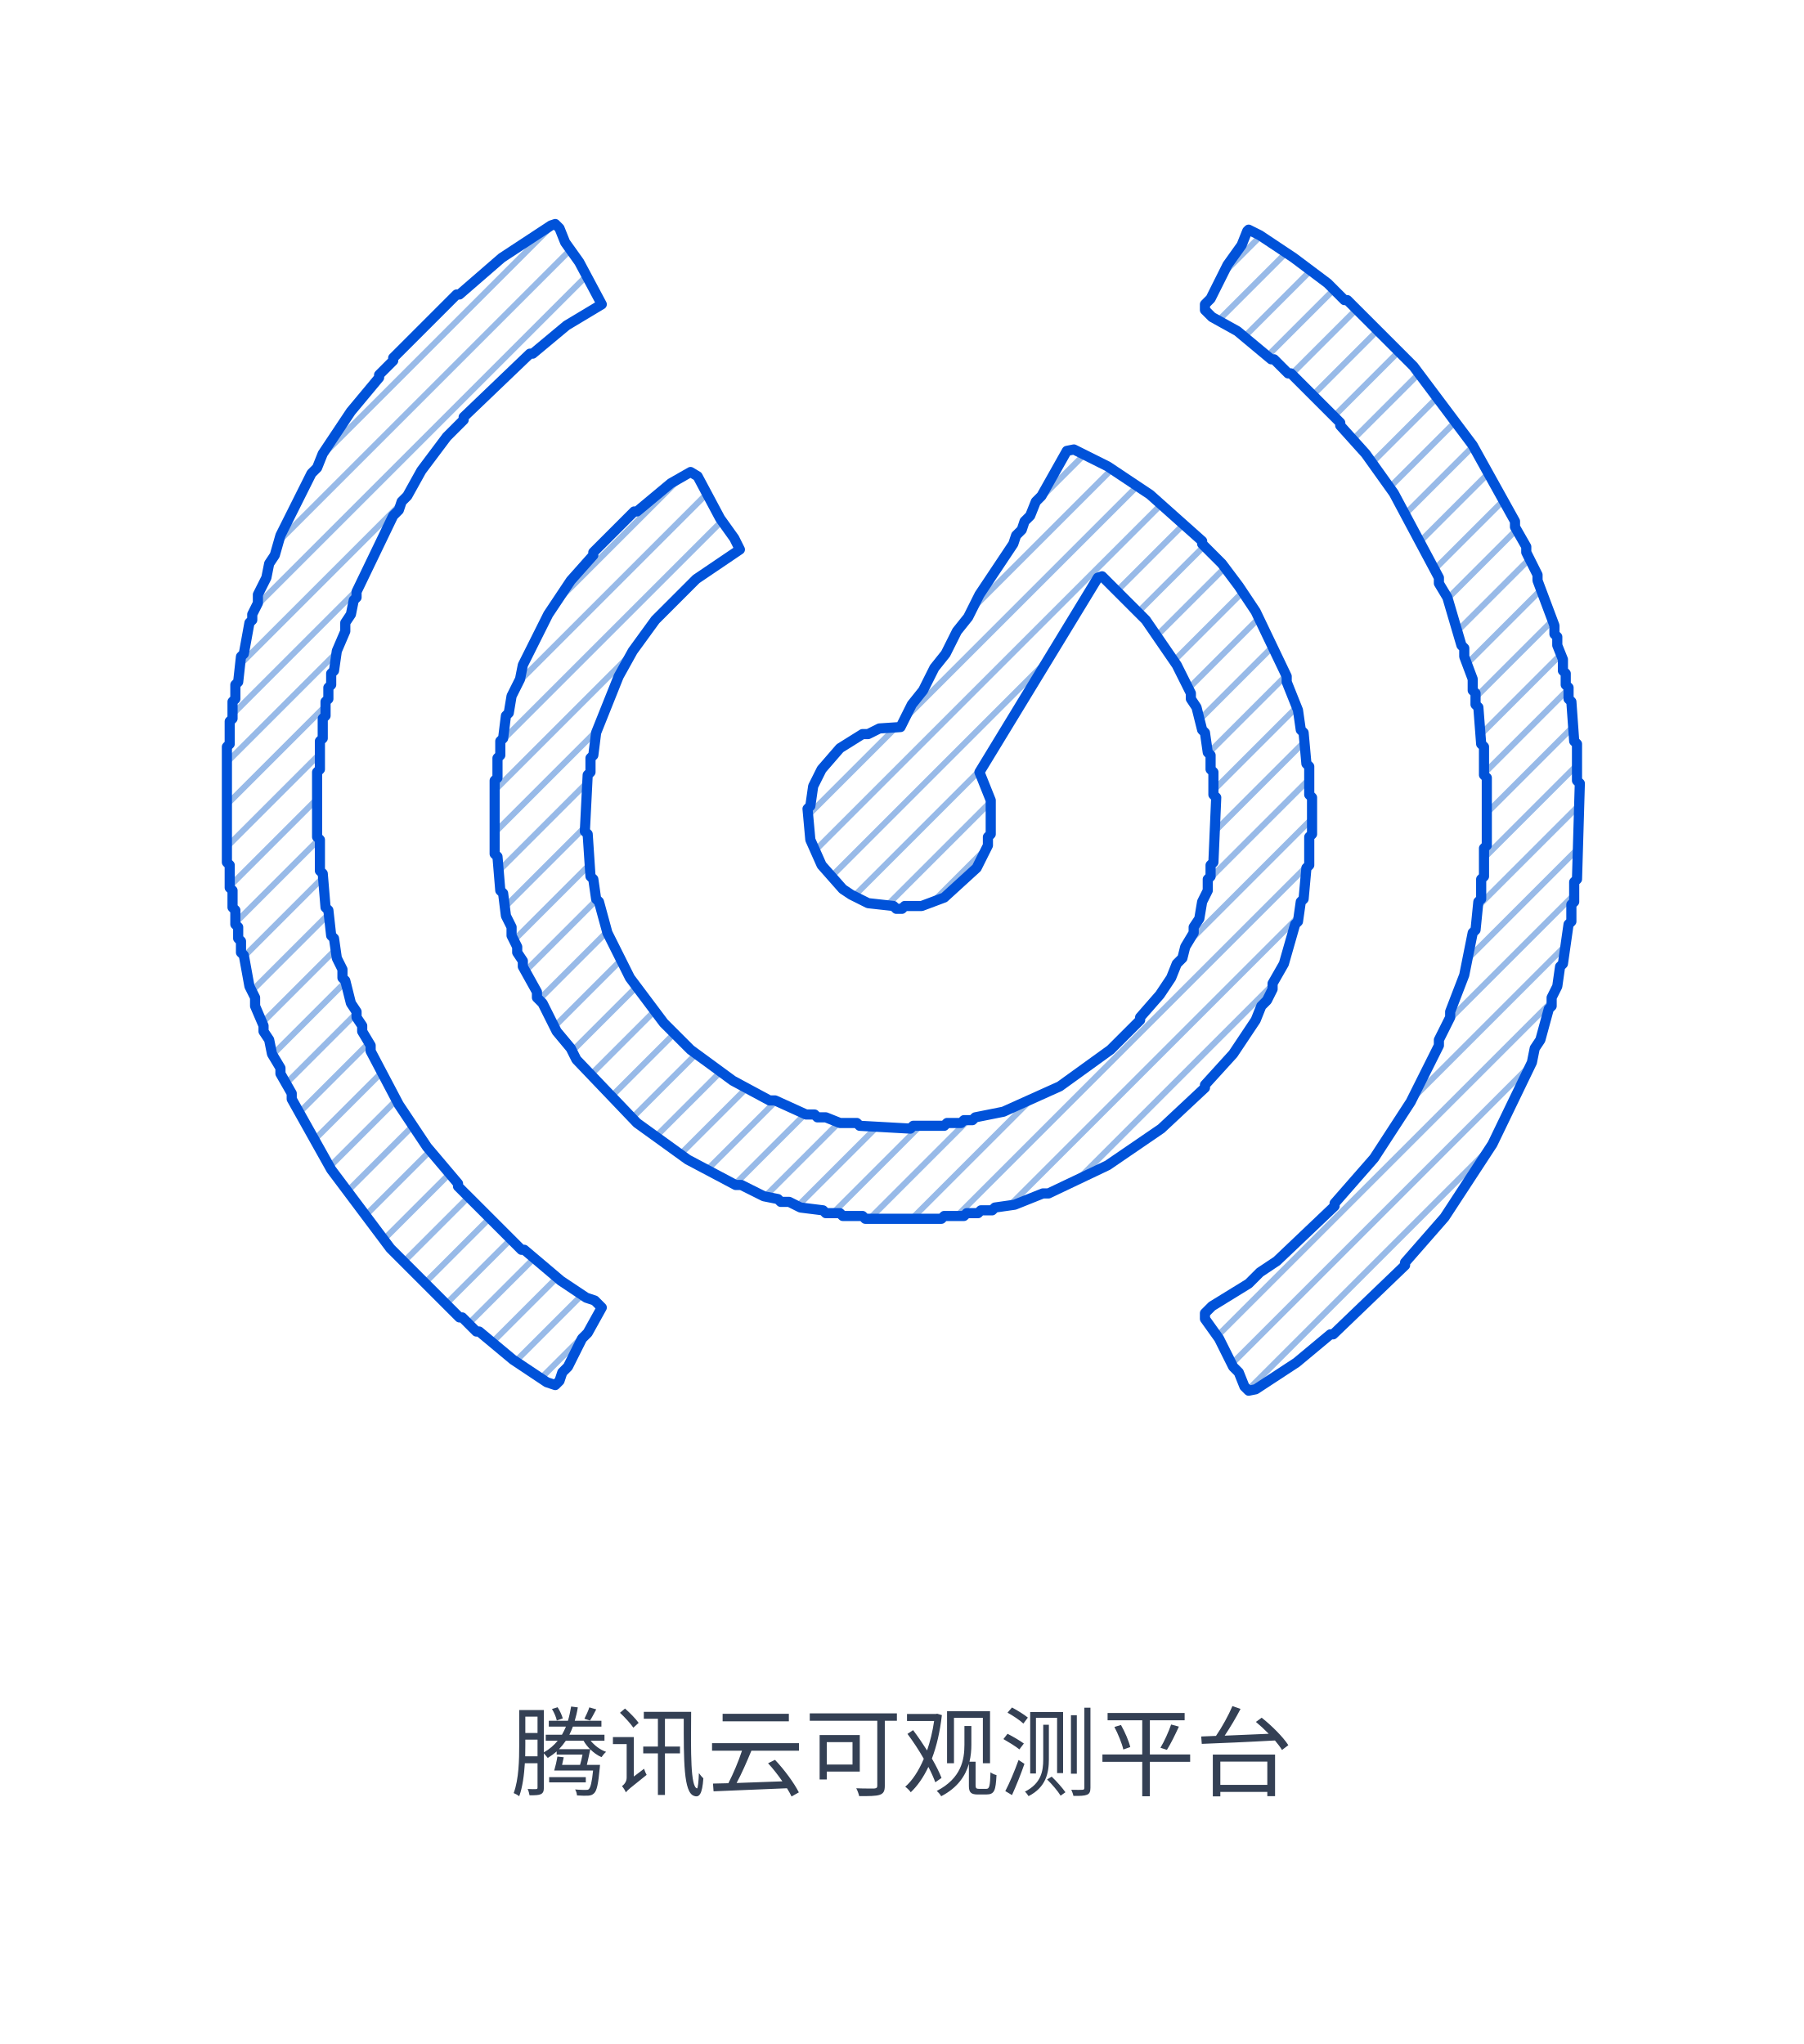
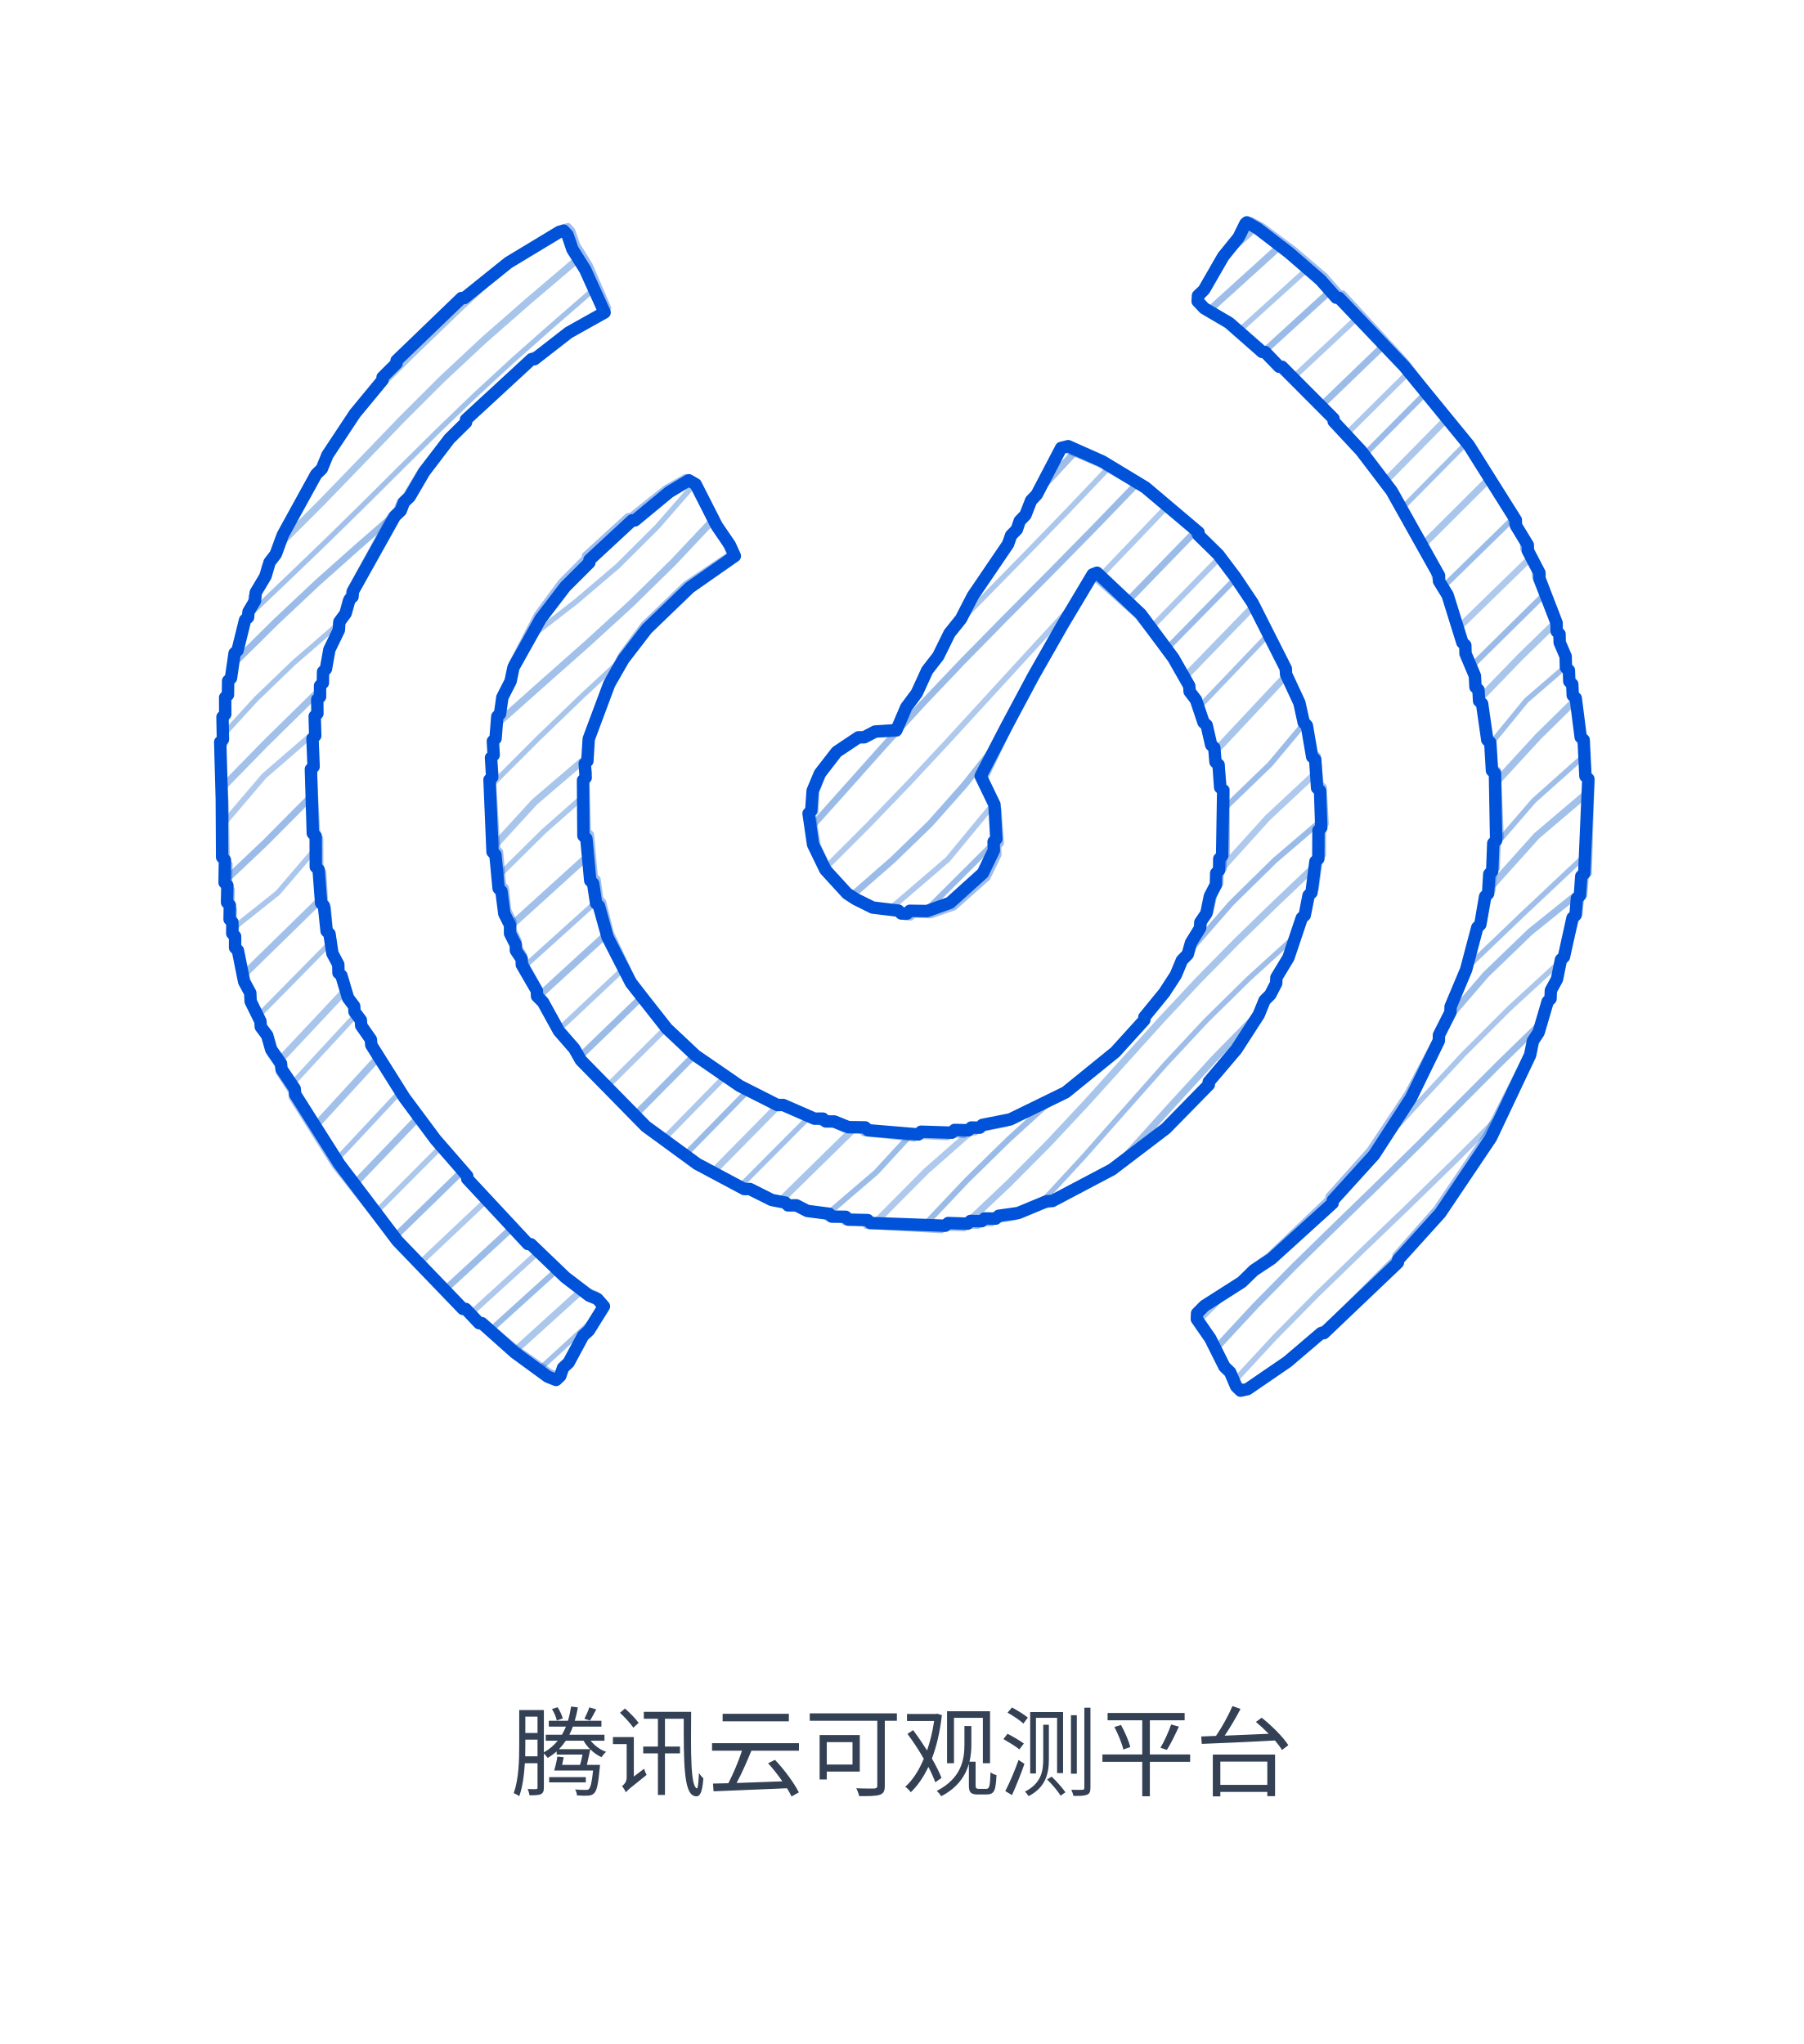
<svg xmlns="http://www.w3.org/2000/svg" width="240" height="272" viewBox="0 0 240 272">
  <g transform="translate(24 12)" fill="none" stroke-linecap="round" stroke-linejoin="round">
-     <polyline points="19.125,48.375 49.500,18.000" stroke="#6c9dde" stroke-width="0.8" opacity="0.7" />
-     <polyline points="13.500,59.625 51.750,21.375" stroke="#6c9dde" stroke-width="0.8" opacity="0.7" />
-     <polyline points="10.125,68.625 53.625,25.125" stroke="#6c9dde" stroke-width="0.8" opacity="0.7" />
-     <polyline points="8.250,76.125 29.250,55.125" stroke="#6c9dde" stroke-width="0.8" opacity="0.7" />
-     <polyline points="7.125,82.875 23.625,66.375" stroke="#6c9dde" stroke-width="0.8" opacity="0.7" />
-     <polyline points="6.375,89.250 20.625,75.000" stroke="#6c9dde" stroke-width="0.8" opacity="0.7" />
-     <polyline points="6.375,94.875 19.125,82.125" stroke="#6c9dde" stroke-width="0.8" opacity="0.7" />
-     <polyline points="6.375,100.500 18.375,88.500" stroke="#6c9dde" stroke-width="0.8" opacity="0.7" />
-     <polyline points="6.750,105.750 18.000,94.500" stroke="#6c9dde" stroke-width="0.8" opacity="0.7" />
-     <polyline points="7.500,110.625 18.375,99.750" stroke="#6c9dde" stroke-width="0.8" opacity="0.7" />
-     <polyline points="50.625,67.500 66.375,51.750" stroke="#6c9dde" stroke-width="0.8" opacity="0.7" />
-     <polyline points="8.625,115.125 18.750,105.000" stroke="#6c9dde" stroke-width="0.8" opacity="0.7" />
-     <polyline points="45.000,78.750 69.750,54.000" stroke="#6c9dde" stroke-width="0.8" opacity="0.7" />
-     <polyline points="9.750,119.625 19.500,109.875" stroke="#6c9dde" stroke-width="0.8" opacity="0.7" />
-     <polyline points="42.750,86.625 72.000,57.375" stroke="#6c9dde" stroke-width="0.8" opacity="0.7" />
-     <polyline points="10.875,124.125 20.625,114.375" stroke="#6c9dde" stroke-width="0.8" opacity="0.7" />
-     <polyline points="42.000,93.000 60.000,75.000" stroke="#6c9dde" stroke-width="0.8" opacity="0.7" />
-     <polyline points="12.375,128.250 21.750,118.875" stroke="#6c9dde" stroke-width="0.8" opacity="0.7" />
-     <polyline points="42.000,98.625 55.500,85.125" stroke="#6c9dde" stroke-width="0.8" opacity="0.7" />
-     <polyline points="14.250,132.000 23.250,123.000" stroke="#6c9dde" stroke-width="0.8" opacity="0.7" />
-     <polyline points="42.375,103.875 54.000,92.250" stroke="#6c9dde" stroke-width="0.8" opacity="0.7" />
-     <polyline points="16.125,135.750 24.750,127.125" stroke="#6c9dde" stroke-width="0.8" opacity="0.7" />
-     <polyline points="43.500,108.375 53.625,98.250" stroke="#6c9dde" stroke-width="0.8" opacity="0.7" />
-     <polyline points="18.000,139.500 26.625,130.875" stroke="#6c9dde" stroke-width="0.8" opacity="0.7" />
-     <polyline points="44.625,112.875 54.375,103.125" stroke="#6c9dde" stroke-width="0.8" opacity="0.7" />
-     <polyline points="20.250,142.875 28.500,134.625" stroke="#6c9dde" stroke-width="0.8" opacity="0.7" />
-     <polyline points="46.125,117.000 55.125,108.000" stroke="#6c9dde" stroke-width="0.8" opacity="0.7" />
-     <polyline points="139.125,24.000 143.625,19.500" stroke="#6c9dde" stroke-width="0.8" opacity="0.7" />
-     <polyline points="22.500,146.250 30.750,138.000" stroke="#6c9dde" stroke-width="0.8" opacity="0.7" />
-     <polyline points="48.000,120.750 56.625,112.125" stroke="#6c9dde" stroke-width="0.8" opacity="0.7" />
-     <polyline points="114.000,54.750 120.000,48.750" stroke="#6c9dde" stroke-width="0.8" opacity="0.7" />
-     <polyline points="138.375,30.375 147.000,21.750" stroke="#6c9dde" stroke-width="0.8" opacity="0.7" />
-     <polyline points="24.750,149.625 33.000,141.375" stroke="#6c9dde" stroke-width="0.8" opacity="0.7" />
-     <polyline points="49.875,124.500 58.500,115.875" stroke="#6c9dde" stroke-width="0.8" opacity="0.7" />
-     <polyline points="105.375,69.000 123.750,50.625" stroke="#6c9dde" stroke-width="0.8" opacity="0.7" />
-     <polyline points="141.750,32.625 150.000,24.375" stroke="#6c9dde" stroke-width="0.8" opacity="0.7" />
-     <polyline points="27.375,152.625 35.625,144.375" stroke="#6c9dde" stroke-width="0.8" opacity="0.7" />
-     <polyline points="52.125,127.875 60.375,119.625" stroke="#6c9dde" stroke-width="0.8" opacity="0.7" />
-     <polyline points="83.625,96.375 94.875,85.125" stroke="#6c9dde" stroke-width="0.8" opacity="0.7" />
-     <polyline points="96.375,83.625 127.125,52.875" stroke="#6c9dde" stroke-width="0.8" opacity="0.7" />
-     <polyline points="144.750,35.250 153.375,26.625" stroke="#6c9dde" stroke-width="0.8" opacity="0.7" />
-     <polyline points="30.000,155.625 38.250,147.375" stroke="#6c9dde" stroke-width="0.8" opacity="0.7" />
-     <polyline points="54.750,130.875 63.000,122.625" stroke="#6c9dde" stroke-width="0.8" opacity="0.7" />
-     <polyline points="84.750,100.875 130.125,55.500" stroke="#6c9dde" stroke-width="0.8" opacity="0.7" />
-     <polyline points="148.125,37.500 156.375,29.250" stroke="#6c9dde" stroke-width="0.8" opacity="0.7" />
-     <polyline points="32.625,158.625 40.875,150.375" stroke="#6c9dde" stroke-width="0.8" opacity="0.7" />
-     <polyline points="57.375,133.875 65.625,125.625" stroke="#6c9dde" stroke-width="0.8" opacity="0.7" />
-     <polyline points="86.625,104.625 115.500,75.750" stroke="#6c9dde" stroke-width="0.8" opacity="0.7" />
-     <polyline points="124.875,66.375 133.125,58.125" stroke="#6c9dde" stroke-width="0.8" opacity="0.7" />
-     <polyline points="150.750,40.500 159.000,32.250" stroke="#6c9dde" stroke-width="0.8" opacity="0.7" />
-     <polyline points="35.625,161.250 43.875,153.000" stroke="#6c9dde" stroke-width="0.8" opacity="0.7" />
-     <polyline points="60.375,136.500 68.625,128.250" stroke="#6c9dde" stroke-width="0.8" opacity="0.7" />
-     <polyline points="90.000,106.875 106.500,90.375" stroke="#6c9dde" stroke-width="0.8" opacity="0.7" />
-     <polyline points="127.500,69.375 136.125,60.750" stroke="#6c9dde" stroke-width="0.8" opacity="0.7" />
-     <polyline points="153.750,43.125 162.000,34.875" stroke="#6c9dde" stroke-width="0.8" opacity="0.7" />
-     <polyline points="38.625,163.875 46.875,155.625" stroke="#6c9dde" stroke-width="0.8" opacity="0.7" />
-     <polyline points="63.375,139.125 71.625,130.875" stroke="#6c9dde" stroke-width="0.8" opacity="0.7" />
-     <polyline points="94.125,108.375 107.625,94.875" stroke="#6c9dde" stroke-width="0.8" opacity="0.7" />
-     <polyline points="130.125,72.375 138.750,63.750" stroke="#6c9dde" stroke-width="0.8" opacity="0.7" />
-     <polyline points="156.375,46.125 164.625,37.875" stroke="#6c9dde" stroke-width="0.8" opacity="0.7" />
-     <polyline points="41.625,166.500 49.875,158.250" stroke="#6c9dde" stroke-width="0.8" opacity="0.7" />
-     <polyline points="66.750,141.375 75.000,133.125" stroke="#6c9dde" stroke-width="0.8" opacity="0.7" />
-     <polyline points="100.500,107.625 106.875,101.250" stroke="#6c9dde" stroke-width="0.8" opacity="0.7" />
-     <polyline points="132.375,75.750 141.000,67.125" stroke="#6c9dde" stroke-width="0.8" opacity="0.7" />
-     <polyline points="158.625,49.500 167.250,40.875" stroke="#6c9dde" stroke-width="0.8" opacity="0.7" />
-     <polyline points="45.000,168.750 53.250,160.500" stroke="#6c9dde" stroke-width="0.8" opacity="0.7" />
-     <polyline points="70.125,143.625 79.125,134.625" stroke="#6c9dde" stroke-width="0.8" opacity="0.7" />
-     <polyline points="134.250,79.500 143.250,70.500" stroke="#6c9dde" stroke-width="0.8" opacity="0.7" />
-     <polyline points="160.875,52.875 169.500,44.250" stroke="#6c9dde" stroke-width="0.8" opacity="0.7" />
-     <polyline points="48.375,171.000 54.000,165.375" stroke="#6c9dde" stroke-width="0.8" opacity="0.7" />
-     <polyline points="73.875,145.500 82.875,136.500" stroke="#6c9dde" stroke-width="0.8" opacity="0.7" />
-     <polyline points="135.750,83.625 145.125,74.250" stroke="#6c9dde" stroke-width="0.8" opacity="0.7" />
-     <polyline points="163.125,56.250 171.750,47.625" stroke="#6c9dde" stroke-width="0.8" opacity="0.7" />
-     <polyline points="78.000,147.000 87.375,137.625" stroke="#6c9dde" stroke-width="0.8" opacity="0.7" />
-     <polyline points="136.875,88.125 147.000,78.000" stroke="#6c9dde" stroke-width="0.8" opacity="0.7" />
-     <polyline points="165.000,60.000 174.000,51.000" stroke="#6c9dde" stroke-width="0.8" opacity="0.7" />
-     <polyline points="82.500,148.125 92.625,138.000" stroke="#6c9dde" stroke-width="0.8" opacity="0.7" />
-     <polyline points="137.625,93.000 148.125,82.500" stroke="#6c9dde" stroke-width="0.8" opacity="0.7" />
-     <polyline points="166.875,63.750 175.875,54.750" stroke="#6c9dde" stroke-width="0.8" opacity="0.7" />
-     <polyline points="87.000,149.250 98.250,138.000" stroke="#6c9dde" stroke-width="0.8" opacity="0.7" />
-     <polyline points="138.000,98.250 149.250,87.000" stroke="#6c9dde" stroke-width="0.8" opacity="0.7" />
-     <polyline points="168.750,67.500 177.750,58.500" stroke="#6c9dde" stroke-width="0.8" opacity="0.7" />
-     <polyline points="91.875,150.000 104.625,137.250" stroke="#6c9dde" stroke-width="0.8" opacity="0.7" />
-     <polyline points="136.875,105.000 150.000,91.875" stroke="#6c9dde" stroke-width="0.8" opacity="0.7" />
-     <polyline points="170.250,71.625 179.250,62.625" stroke="#6c9dde" stroke-width="0.8" opacity="0.7" />
-     <polyline points="97.500,150.000 112.875,134.625" stroke="#6c9dde" stroke-width="0.8" opacity="0.7" />
-     <polyline points="134.250,113.250 150.375,97.125" stroke="#6c9dde" stroke-width="0.8" opacity="0.7" />
-     <polyline points="171.375,76.125 180.750,66.750" stroke="#6c9dde" stroke-width="0.8" opacity="0.7" />
-     <polyline points="103.500,149.625 150.000,103.125" stroke="#6c9dde" stroke-width="0.8" opacity="0.7" />
-     <polyline points="172.500,80.625 182.250,70.875" stroke="#6c9dde" stroke-width="0.8" opacity="0.7" />
-     <polyline points="110.625,148.125 148.500,110.250" stroke="#6c9dde" stroke-width="0.8" opacity="0.7" />
-     <polyline points="173.250,85.500 183.375,75.375" stroke="#6c9dde" stroke-width="0.8" opacity="0.7" />
-     <polyline points="119.625,144.750 145.125,119.250" stroke="#6c9dde" stroke-width="0.8" opacity="0.7" />
-     <polyline points="173.625,90.750 184.500,79.875" stroke="#6c9dde" stroke-width="0.8" opacity="0.7" />
-     <polyline points="174.000,96.000 185.250,84.750" stroke="#6c9dde" stroke-width="0.8" opacity="0.7" />
-     <polyline points="173.625,102.000 185.625,90.000" stroke="#6c9dde" stroke-width="0.8" opacity="0.7" />
-     <polyline points="172.875,108.375 186.000,95.250" stroke="#6c9dde" stroke-width="0.8" opacity="0.7" />
-     <polyline points="171.375,115.500 185.625,101.250" stroke="#6c9dde" stroke-width="0.8" opacity="0.7" />
-     <polyline points="168.750,123.750 185.250,107.250" stroke="#6c9dde" stroke-width="0.8" opacity="0.7" />
-     <polyline points="163.875,134.250 184.125,114.000" stroke="#6c9dde" stroke-width="0.8" opacity="0.7" />
-     <polyline points="138.000,165.750 182.250,121.500" stroke="#6c9dde" stroke-width="0.8" opacity="0.7" />
-     <polyline points="140.250,169.125 179.250,130.125" stroke="#6c9dde" stroke-width="0.8" opacity="0.7" />
-     <polyline points="142.125,172.875 173.625,141.375" stroke="#6c9dde" stroke-width="0.8" opacity="0.7" />
-     <polyline points="49.312,18.000 49.875,17.812 50.438,18.375 51.188,20.250 53.062,22.875 56.062,28.500 51.375,31.312 46.875,35.062 46.500,35.062 37.688,43.500 37.688,43.875 35.438,46.125 32.062,50.625 30.188,54.000 29.438,54.750 29.062,55.875 28.312,56.625 23.438,66.750 23.438,67.500 23.062,67.875 22.688,69.750 21.938,70.875 21.938,72.000 20.812,74.625 20.438,77.250 20.062,77.625 20.062,79.125 19.688,79.500 19.688,81.000 19.312,81.375 19.312,83.250 18.938,83.625 18.938,86.250 18.562,86.625 18.562,90.375 18.188,90.750 18.188,99.375 18.562,99.750 18.562,103.875 18.938,104.250 19.312,108.750 19.688,109.125 20.062,112.500 20.438,112.875 20.812,115.500 21.562,117.000 21.562,118.125 21.938,118.500 22.688,121.500 23.438,122.625 23.438,123.375 24.188,124.500 24.188,125.250 25.312,127.125 25.312,127.875 29.062,135.000 32.812,140.625 36.938,145.500 36.938,145.875 45.375,154.312 45.750,154.312 50.625,158.438 54.000,160.688 55.125,161.062 56.062,162.000 54.188,165.375 53.438,166.125 51.562,169.875 50.812,170.625 50.438,171.750 49.875,172.312 48.750,171.938 44.250,168.938 39.750,165.188 39.375,165.188 37.500,163.312 37.125,163.312 27.938,154.125 20.062,143.625 14.812,134.250 14.812,133.500 13.312,130.875 13.312,130.125 12.188,128.250 11.812,126.375 11.062,125.250 11.062,124.500 9.938,121.875 9.938,120.750 9.188,119.250 8.438,115.125 8.062,114.750 8.062,113.250 7.688,112.875 7.688,111.375 7.312,111.000 7.312,109.125 6.938,108.750 6.938,106.500 6.562,106.125 6.562,103.125 6.188,102.750 6.188,87.375 6.562,87.000 6.562,84.000 6.938,83.625 6.938,81.375 7.312,81.000 7.312,79.125 7.688,78.750 8.062,75.375 8.438,75.000 9.188,70.875 9.562,70.500 9.562,69.750 10.312,68.250 10.312,67.125 11.438,64.875 11.812,63.000 12.562,61.875 13.312,59.250 17.438,51.000 18.188,50.250 18.938,48.375 22.688,42.750 26.438,38.250 26.438,37.875 28.312,36.000 28.312,35.625 36.750,27.188 37.125,27.188 42.750,22.312 49.312,18.000" stroke="#0052d9" stroke-width="1.35" opacity="1" />
-     <polyline points="141.938,18.750 142.125,18.562 143.625,19.312 148.125,22.312 152.625,25.688 154.875,27.938 155.250,27.938 164.062,36.750 171.938,47.250 177.562,57.375 177.562,58.125 179.062,60.750 179.062,61.500 180.562,64.500 180.562,65.250 182.812,71.250 182.812,72.375 183.188,72.750 183.188,73.875 183.938,75.750 183.938,77.250 184.312,77.625 184.312,79.125 184.688,79.500 184.688,81.000 185.062,81.375 185.438,86.625 185.812,87.000 185.812,91.875 186.188,92.250 185.812,105.000 185.438,105.375 185.438,108.000 185.062,108.375 185.062,110.625 184.688,111.000 183.938,116.250 183.562,116.625 183.188,119.250 182.438,120.750 182.438,121.875 182.062,122.250 180.938,126.375 180.188,127.500 179.812,129.375 174.562,140.250 168.188,150.000 162.938,156.000 162.938,156.375 153.375,165.562 153.000,165.562 148.500,169.312 143.062,172.875 142.125,173.062 141.562,172.500 140.812,170.625 140.062,169.875 138.188,166.125 136.312,163.500 136.312,162.750 137.250,161.812 142.125,158.812 143.625,157.312 145.875,155.812 153.562,148.500 153.562,148.125 158.812,142.125 163.688,134.625 167.438,127.125 167.438,126.375 168.938,123.375 168.938,122.625 170.812,117.750 171.938,112.125 172.312,111.750 172.688,108.000 173.062,107.625 173.062,105.000 173.438,104.625 173.438,100.875 173.812,100.500 173.812,91.500 173.438,91.125 173.438,87.375 173.062,87.000 172.688,82.125 172.312,81.750 172.312,80.250 171.938,79.875 171.938,78.375 170.812,75.375 170.812,74.250 170.438,73.875 168.562,67.500 167.438,65.625 167.438,64.875 161.438,53.625 157.688,48.375 154.312,44.625 154.312,44.250 147.750,37.688 147.375,37.688 145.500,35.812 145.125,35.812 140.625,32.062 137.250,30.188 136.312,29.250 136.312,28.500 137.062,27.750 139.312,23.250 141.188,20.625 141.938,18.750" stroke="#0052d9" stroke-width="1.35" opacity="1" />
-     <polyline points="117.938,48.000 118.875,47.812 123.375,50.062 129.000,53.812 135.938,60.000 135.938,60.375 138.562,63.000 140.812,66.000 143.062,69.375 147.188,78.000 147.188,78.750 148.688,82.500 149.062,85.125 149.438,85.500 149.812,89.625 150.188,90.000 150.188,93.750 150.562,94.125 150.562,99.000 150.188,99.375 150.188,103.125 149.812,103.500 149.438,107.625 149.062,108.000 148.688,110.625 148.312,111.000 146.812,116.250 145.312,118.875 145.312,119.625 144.562,121.125 143.812,121.875 143.062,123.750 140.062,128.250 136.312,132.375 136.312,132.750 130.500,138.188 123.375,143.062 115.500,146.812 114.750,146.812 111.000,148.312 108.375,148.688 108.000,149.062 106.500,149.062 106.125,149.438 104.625,149.438 104.250,149.812 101.625,149.812 101.250,150.188 91.125,150.188 90.750,149.812 88.125,149.812 87.750,149.438 85.875,149.438 85.500,149.062 82.500,148.688 81.000,147.938 79.875,147.938 79.500,147.562 77.625,147.188 74.625,145.688 73.875,145.688 67.500,142.312 60.750,137.438 52.688,129.000 51.938,127.500 50.062,125.250 48.188,121.500 47.438,120.750 47.438,120.000 45.562,116.625 45.562,115.875 44.812,114.750 44.812,114.000 44.062,112.500 44.062,111.375 43.312,109.875 42.938,106.875 42.562,106.500 42.188,102.000 41.812,101.625 41.812,91.875 42.188,91.500 42.188,88.875 42.562,88.500 42.562,86.625 42.938,86.250 43.312,83.250 43.688,82.875 44.062,80.625 45.188,78.375 45.562,76.500 48.938,69.750 51.938,65.250 54.938,61.875 54.938,61.500 60.375,56.062 60.750,56.062 65.250,52.312 67.875,50.812 68.812,51.375 71.812,57.000 73.688,59.625 74.438,61.125 68.625,65.062 63.188,70.500 60.188,74.625 58.312,78.000 55.312,85.500 54.938,88.500 54.562,88.875 54.562,90.750 54.188,91.125 53.812,98.625 54.188,99.000 54.562,104.625 54.938,105.000 55.312,107.625 55.688,108.000 56.812,112.125 59.812,118.125 64.312,124.125 67.875,127.688 73.500,131.812 78.375,134.438 79.125,134.438 83.250,136.312 84.375,136.312 84.750,136.688 85.875,136.688 87.750,137.438 90.000,137.438 90.375,137.812 97.125,138.188 97.500,137.812 101.625,137.812 102.000,137.438 103.875,137.438 104.250,137.062 105.375,137.062 105.750,136.688 109.500,135.938 117.000,132.562 123.750,127.688 127.688,123.750 127.688,123.375 130.312,120.375 131.812,118.125 132.562,116.250 133.312,115.500 133.688,114.000 134.812,112.125 134.812,111.375 135.562,110.250 135.938,108.000 136.688,106.500 136.688,105.000 137.062,104.625 137.062,103.125 137.438,102.750 137.812,94.125 137.438,93.750 137.438,90.750 137.062,90.375 137.062,88.500 136.688,88.125 136.312,85.500 135.938,85.125 135.188,82.125 134.438,81.000 134.438,80.250 132.562,76.500 128.438,70.500 122.625,64.688 122.062,64.875 106.312,90.750 107.812,94.500 107.812,99.000 107.438,99.375 107.438,100.500 105.938,103.500 101.625,107.438 98.625,108.562 96.375,108.562 96.000,108.938 95.250,108.938 94.875,108.562 91.500,108.188 89.250,107.062 88.125,106.312 85.312,103.125 83.812,99.750 83.438,95.625 83.812,95.250 84.188,92.625 85.312,90.375 87.750,87.562 90.750,85.688 91.500,85.688 93.000,84.938 95.812,84.750 97.312,81.750 98.812,79.875 100.312,76.875 101.812,75.000 103.312,72.000 104.812,70.125 106.312,67.125 110.812,60.375 111.188,59.250 111.938,58.500 112.312,57.375 113.062,56.625 113.812,54.750 114.562,54.000 117.938,48.000" stroke="#0052d9" stroke-width="1.35" opacity="1" />
+     <polyline points="24.508,41.544 31.148,34.966 37.535,28.816 43.632,23.134" stroke="#6c9dde" stroke-width="0.704" opacity="0.6" />
+     <polyline points="13.373,60.271 18.802,54.853 24.104,49.366 29.384,43.878 34.803,38.463 40.492,33.154 46.469,27.926 52.620,22.696" stroke="#6c9dde" stroke-width="0.943" opacity="0.6" />
+     <polyline points="9.217,69.787 14.254,64.992 19.310,60.129 24.315,55.219 29.246,50.311 34.146,45.455 39.102,40.676 44.206,35.966 49.505,31.275 54.966,26.532" stroke="#6c9dde" stroke-width="0.7" opacity="0.63" />
+     <polyline points="7.351,76.039 12.763,70.686 18.276,65.506 23.768,60.614 29.132,55.953" stroke="#6c9dde" stroke-width="0.908" opacity="0.68" />
+     <polyline points="5.829,85.655 10.059,81.030 15.090,76.182 20.947,71.109" stroke="#6c9dde" stroke-width="0.704" opacity="0.6" />
+     <polyline points="5.658,92.728 11.425,86.830 18.392,79.985" stroke="#6c9dde" stroke-width="0.943" opacity="0.64" />
+     <polyline points="5.747,97.585 11.141,91.254 17.740,85.540" stroke="#6c9dde" stroke-width="0.787" opacity="0.55" />
+     <polyline points="6.076,105.079 11.330,100.101 17.315,94.070" stroke="#6c9dde" stroke-width="0.909" opacity="0.68" />
+     <polyline points="7.099,111.476 12.955,106.815 17.827,101.127" stroke="#6c9dde" stroke-width="0.72" opacity="0.58" />
+     <polyline points="46.874,72.523 52.624,68.067 58.219,63.302 63.463,58.075 68.367,52.451" stroke="#6c9dde" stroke-width="0.72" opacity="0.58" />
+     <polyline points="8.641,117.501 18.541,107.817" stroke="#6c9dde" stroke-width="0.944" opacity="0.64" />
+     <polyline points="42.384,84.095 48.242,78.875 54.138,73.657 59.936,68.351 65.514,62.888 70.832,57.242" stroke="#6c9dde" stroke-width="0.944" opacity="0.64" />
+     <polyline points="10.405,123.144 19.644,113.760" stroke="#6c9dde" stroke-width="0.703" opacity="0.6" />
+     <polyline points="41.360,92.512 47.583,86.278 53.580,80.498 59.512,75.010" stroke="#6c9dde" stroke-width="0.703" opacity="0.6" />
+     <polyline points="71.262,63.613 73.227,61.640" stroke="#6c9dde" stroke-width="0.703" opacity="0.6" />
+     <polyline points="13.162,129.150 21.695,120.060" stroke="#6c9dde" stroke-width="0.942" opacity="0.59" />
+     <polyline points="41.705,100.641 47.108,94.728 53.932,88.895" stroke="#6c9dde" stroke-width="0.942" opacity="0.59" />
+     <polyline points="14.955,132.140 23.383,123.011" stroke="#6c9dde" stroke-width="0.732" opacity="0.57" />
+     <polyline points="42.520,104.378 48.336,98.629 53.530,94.040" stroke="#6c9dde" stroke-width="0.732" opacity="0.57" />
+     <polyline points="18.065,137.725 26.132,128.923" stroke="#6c9dde" stroke-width="0.949" opacity="0.63" />
+     <polyline points="44.049,111.120 53.905,102.187" stroke="#6c9dde" stroke-width="0.949" opacity="0.63" />
+     <polyline points="20.936,142.159 29.176,133.342" stroke="#6c9dde" stroke-width="0.7" opacity="0.62" />
+     <polyline points="45.997,116.416 55.118,108.180" stroke="#6c9dde" stroke-width="0.7" opacity="0.62" />
+     <polyline points="138.908,22.158 142.915,18.568" stroke="#6c9dde" stroke-width="0.7" opacity="0.62" />
+     <polyline points="23.256,145.462 31.696,136.661" stroke="#6c9dde" stroke-width="0.925" opacity="0.66" />
+     <polyline points="47.645,120.586 56.645,112.342" stroke="#6c9dde" stroke-width="0.925" opacity="0.66" />
+     <polyline points="114.114,53.433 118.885,48.283" stroke="#6c9dde" stroke-width="0.925" opacity="0.66" />
+     <polyline points="136.953,29.218 146.053,20.971" stroke="#6c9dde" stroke-width="0.925" opacity="0.66" />
+     <polyline points="26.219,149.106 34.536,140.741" stroke="#6c9dde" stroke-width="0.731" opacity="0.57" />
+     <polyline points="50.524,124.841 58.962,116.905" stroke="#6c9dde" stroke-width="0.731" opacity="0.57" />
+     <polyline points="103.276,71.129 107.975,66.334 112.928,61.278 118.135,55.896 123.446,50.306" stroke="#6c9dde" stroke-width="0.731" opacity="0.57" />
+     <polyline points="140.953,31.917 149.523,24.173" stroke="#6c9dde" stroke-width="0.731" opacity="0.57" />
+     <polyline points="28.725,152.391 37.222,144.105" stroke="#6c9dde" stroke-width="0.877" opacity="0.69" />
+     <polyline points="53.409,128.357 61.332,120.707" stroke="#6c9dde" stroke-width="0.877" opacity="0.69" />
+     <polyline points="83.879,98.129 88.850,92.574 93.765,87.062 98.806,81.551 104.119,75.968 109.740,70.246 115.579,64.365 121.470,58.371 127.262,52.366" stroke="#6c9dde" stroke-width="0.877" opacity="0.69" />
+     <polyline points="144.287,34.661 152.697,26.989" stroke="#6c9dde" stroke-width="0.877" opacity="0.69" />
+     <polyline points="31.912,156.047 40.537,147.896" stroke="#6c9dde" stroke-width="0.763" opacity="0.55" />
+     <polyline points="56.730,132.627 64.543,124.876" stroke="#6c9dde" stroke-width="0.763" opacity="0.55" />
+     <polyline points="85.984,103.352 91.515,97.810 96.874,92.244 102.189,86.542 107.633,80.604 113.322,74.396 119.237,67.983" stroke="#6c9dde" stroke-width="0.763" opacity="0.55" />
+     <polyline points="122.701,64.360 131.088,55.584" stroke="#6c9dde" stroke-width="0.763" opacity="0.55" />
+     <polyline points="148.092,38.209 156.282,30.552" stroke="#6c9dde" stroke-width="0.763" opacity="0.55" />
+     <polyline points="35.474,159.368 44.131,151.389" stroke="#6c9dde" stroke-width="0.896" opacity="0.68" />
+     <polyline points="60.707,136.169 68.162,128.636" stroke="#6c9dde" stroke-width="0.896" opacity="0.68" />
+     <polyline points="89.453,107.077 94.761,102.441 99.733,97.623 104.292,92.488 108.588,87.071" stroke="#6c9dde" stroke-width="0.896" opacity="0.68" />
+     <polyline points="126.077,67.937 134.889,58.854" stroke="#6c9dde" stroke-width="0.896" opacity="0.68" />
+     <polyline points="151.995,41.776 159.985,34.070" stroke="#6c9dde" stroke-width="0.896" opacity="0.68" />
+     <polyline points="38.678,162.752 47.286,154.915" stroke="#6c9dde" stroke-width="0.762" opacity="0.56" />
+     <polyline points="64.588,139.281 72.470,131.234" stroke="#6c9dde" stroke-width="0.762" opacity="0.56" />
+     <polyline points="94.394,108.978 102.097,102.366 108.115,95.071" stroke="#6c9dde" stroke-width="0.762" opacity="0.56" />
+     <polyline points="129.136,71.545 137.910,62.572" stroke="#6c9dde" stroke-width="0.762" opacity="0.56" />
+     <polyline points="155.232,45.661 163.072,37.878" stroke="#6c9dde" stroke-width="0.762" opacity="0.56" />
+     <polyline points="41.202,165.051 50.139,156.962" stroke="#6c9dde" stroke-width="0.775" opacity="0.69" />
+     <polyline points="67.252,141.567 75.585,133.059" stroke="#6c9dde" stroke-width="0.775" opacity="0.69" />
+     <polyline points="99.336,109.048 108.015,100.394" stroke="#6c9dde" stroke-width="0.775" opacity="0.69" />
+     <polyline points="131.484,74.077 140.177,65.202" stroke="#6c9dde" stroke-width="0.775" opacity="0.69" />
+     <polyline points="157.665,48.376 165.457,40.522" stroke="#6c9dde" stroke-width="0.775" opacity="0.69" />
+     <polyline points="44.476,167.790 53.310,159.782" stroke="#6c9dde" stroke-width="0.917" opacity="0.57" />
+     <polyline points="70.982,143.829 79.444,135.236" stroke="#6c9dde" stroke-width="0.917" opacity="0.57" />
+     <polyline points="133.580,78.154 142.463,68.984" stroke="#6c9dde" stroke-width="0.917" opacity="0.57" />
+     <polyline points="160.510,51.829 168.319,43.889" stroke="#6c9dde" stroke-width="0.917" opacity="0.57" />
+     <polyline points="47.773,170.199 55.347,163.259" stroke="#6c9dde" stroke-width="0.701" opacity="0.63" />
+     <polyline points="74.663,145.674 83.614,136.681" stroke="#6c9dde" stroke-width="0.701" opacity="0.63" />
+     <polyline points="135.749,81.868 144.428,72.777" stroke="#6c9dde" stroke-width="0.701" opacity="0.63" />
+     <polyline points="162.569,55.602 170.838,47.230" stroke="#6c9dde" stroke-width="0.701" opacity="0.63" />
+     <polyline points="79.764,147.856 89.618,138.189" stroke="#6c9dde" stroke-width="0.94" opacity="0.59" />
+     <polyline points="137.779,87.877 146.938,78.095" stroke="#6c9dde" stroke-width="0.94" opacity="0.59" />
+     <polyline points="165.339,60.486 174.182,51.668" stroke="#6c9dde" stroke-width="0.94" opacity="0.59" />
+     <polyline points="86.340,149.336 92.554,144.012 97.066,139.114" stroke="#6c9dde" stroke-width="0.758" opacity="0.68" />
+     <polyline points="139.048,95.430 144.977,89.702 149.299,84.540" stroke="#6c9dde" stroke-width="0.758" opacity="0.68" />
+     <polyline points="168.027,66.080 177.102,57.206" stroke="#6c9dde" stroke-width="0.758" opacity="0.68" />
+     <polyline points="92.541,150.579 99.225,143.841 105.598,138.238" stroke="#6c9dde" stroke-width="0.863" opacity="0.55" />
+     <polyline points="137.998,104.187 144.630,96.851 150.927,90.967" stroke="#6c9dde" stroke-width="0.863" opacity="0.55" />
+     <polyline points="170.335,71.278 179.474,62.379" stroke="#6c9dde" stroke-width="0.863" opacity="0.55" />
+     <polyline points="99.184,150.826 104.663,145.037 110.240,139.576 115.937,134.387" stroke="#6c9dde" stroke-width="0.778" opacity="0.69" />
+     <polyline points="134.224,114.600 139.801,108.203 145.635,102.469 151.590,97.377" stroke="#6c9dde" stroke-width="0.778" opacity="0.69" />
+     <polyline points="171.981,76.463 181.380,67.189" stroke="#6c9dde" stroke-width="0.778" opacity="0.69" />
+     <polyline points="104.745,150.650 110.193,145.498 115.458,140.198 120.537,134.768 125.498,129.270 130.445,123.793 135.462,118.426 140.569,113.235 145.714,108.235 150.806,103.391" stroke="#6c9dde" stroke-width="0.939" opacity="0.59" />
+     <polyline points="172.953,80.908 178.304,75.378 182.907,70.896" stroke="#6c9dde" stroke-width="0.939" opacity="0.59" />
+     <polyline points="114.525,148.051 120.176,141.918 125.657,135.712 131.067,129.600 136.558,123.721 142.239,118.135 148.111,112.801" stroke="#6c9dde" stroke-width="0.716" opacity="0.66" />
+     <polyline points="174.467,86.833 179.064,81.210 184.152,76.823" stroke="#6c9dde" stroke-width="0.716" opacity="0.66" />
+     <polyline points="125.106,142.593 131.519,135.480 137.516,128.925 143.285,123.033" stroke="#6c9dde" stroke-width="0.95" opacity="0.63" />
+     <polyline points="175.135,92.025 180.624,86.051 185.473,81.276" stroke="#6c9dde" stroke-width="0.95" opacity="0.63" />
+     <polyline points="174.850,100.579 180.049,94.556 186.629,88.685" stroke="#6c9dde" stroke-width="0.716" opacity="0.66" />
+     <polyline points="174.218,106.169 180.439,99.236 187.188,93.500" stroke="#6c9dde" stroke-width="0.946" opacity="0.64" />
+     <polyline points="171.264,116.667 178.517,109.717 186.713,102.004" stroke="#6c9dde" stroke-width="0.708" opacity="0.65" />
+     <polyline points="168.393,123.843 173.684,117.691 179.599,111.987 186.039,106.814" stroke="#6c9dde" stroke-width="0.917" opacity="0.67" />
+     <polyline points="135.793,163.510 139.684,159.585" stroke="#6c9dde" stroke-width="0.715" opacity="0.58" />
+     <polyline points="159.785,140.166 165.139,134.292 170.724,128.276 176.841,122.157 183.469,116.074" stroke="#6c9dde" stroke-width="0.715" opacity="0.58" />
+     <polyline points="137.950,167.234 142.971,161.820 148.214,156.492 153.626,151.200 159.107,145.882 164.567,140.503 169.983,135.070 175.402,129.633 180.904,124.270" stroke="#6c9dde" stroke-width="0.902" opacity="0.68" />
+     <polyline points="140.256,171.741 145.562,166.001 151.186,160.287 157.153,154.496 163.341,148.558 169.569,142.481 175.699,136.354" stroke="#6c9dde" stroke-width="0.757" opacity="0.56" />
+     <polyline points="155.162,162.555 161.797,156.025" stroke="#6c9dde" stroke-width="0.845" opacity="0.69" />
+     <polyline points="50.413,18.859 50.982,18.690 51.515,19.272 52.156,21.175 53.847,23.864 56.437,29.580 51.662,32.254 47.096,35.806 46.726,35.790 37.999,43.842 38.001,44.213 35.793,46.390 32.442,50.790 30.505,54.108 29.737,54.845 29.316,55.953 28.539,56.691 22.964,66.673 22.900,67.412 22.500,67.782 21.981,69.630 21.158,70.739 21.082,71.848 19.826,74.436 19.360,77.026 18.980,77.395 18.956,78.875 18.581,79.245 18.578,80.726 18.208,81.095 18.232,82.947 17.867,83.317 17.939,85.911 17.578,86.280 17.722,89.988 17.363,90.359 17.619,98.898 18.001,99.269 18.014,103.357 18.391,103.727 18.727,108.187 19.102,108.556 19.454,111.901 19.834,112.268 20.223,114.869 21.007,116.346 21.032,117.463 21.424,117.829 22.303,120.795 23.125,121.897 23.169,122.642 24.004,123.744 24.056,124.489 25.342,126.328 25.403,127.073 29.805,134.078 33.931,139.625 38.162,144.492 38.159,144.864 46.250,153.550 46.623,153.572 51.192,157.964 54.388,160.412 55.476,160.854 56.347,161.837 54.346,165.051 53.582,165.743 51.656,169.328 50.910,170.022 50.533,171.112 49.978,171.634 48.874,171.194 44.474,167.976 40.117,164.088 39.747,164.079 37.956,162.181 37.585,162.177 28.879,153.134 21.145,142.903 15.276,133.639 15.212,132.889 13.453,130.274 13.386,129.524 12.077,127.651 11.544,125.774 10.697,124.645 10.645,123.895 9.347,121.259 9.296,120.134 8.480,118.624 7.653,114.486 7.273,114.104 7.278,112.604 6.901,112.221 6.919,110.722 6.545,110.338 6.578,108.465 6.207,108.081 6.251,105.833 5.880,105.448 5.926,102.454 5.553,102.068 5.511,94.402 5.299,86.751 5.661,86.393 5.601,83.411 5.967,83.054 5.956,80.820 6.328,80.464 6.350,78.603 6.728,78.247 7.214,74.916 7.602,74.560 8.605,70.507 9.003,70.150 9.063,69.408 9.927,67.954 10.026,66.842 11.333,64.659 11.867,62.820 12.700,61.734 13.640,59.166 18.063,51.122 18.812,50.392 19.565,48.553 23.227,43.025 26.899,38.577 26.899,38.207 28.762,36.348 28.766,35.978 37.402,27.659 37.774,27.664 43.643,22.947 50.413,18.859" stroke="#0052d9" stroke-width="1.65" opacity="1.0" />
+     <polyline points="51.009,18.269 51.577,18.096 52.112,18.676 52.755,20.577 54.426,23.264 56.894,28.990 52.030,31.657 47.322,35.247 46.953,35.236 37.862,43.472 37.847,43.843 35.545,46.084 32.026,50.591 29.994,53.975 29.209,54.738 28.765,55.861 27.976,56.627 22.415,66.804 22.366,67.545 21.974,67.928 21.501,69.794 20.711,70.931 20.670,72.043 19.508,74.673 19.150,77.277 18.786,77.658 18.827,79.140 18.469,79.521 18.534,81.002 18.181,81.383 18.290,83.234 17.942,83.615 18.131,86.206 17.786,86.587 18.080,90.291 17.734,90.672 18.201,99.204 18.587,99.563 18.612,103.651 18.987,104.009 19.262,108.459 19.630,108.815 19.892,112.149 20.259,112.504 20.556,115.092 21.281,116.544 21.260,117.660 21.636,118.013 22.382,120.948 23.154,122.023 23.163,122.766 23.948,123.839 23.966,124.582 25.169,126.376 25.197,127.119 29.339,133.969 33.350,139.378 37.566,144.118 37.565,144.489 45.839,153.003 46.213,153.020 50.950,157.369 54.252,159.813 55.360,160.259 56.277,161.246 54.424,164.452 53.692,165.143 51.922,168.732 51.204,169.429 50.870,170.521 50.334,171.046 49.214,170.615 44.682,167.456 40.151,163.662 39.780,163.662 37.902,161.813 37.530,161.819 28.454,153.057 20.545,143.096 14.824,134.013 14.782,133.264 13.116,130.696 13.078,129.948 11.847,128.105 11.395,126.241 10.599,125.131 10.581,124.381 9.405,121.771 9.405,120.647 8.657,119.151 8.001,115.026 7.634,114.650 7.693,113.150 7.328,112.773 7.392,111.273 7.029,110.895 7.108,109.021 6.744,108.641 6.826,106.393 6.460,106.013 6.526,103.017 6.153,102.636 6.009,94.971 5.527,87.322 5.874,86.960 5.680,83.979 6.030,83.618 5.916,81.384 6.272,81.022 6.209,79.162 6.571,78.800 6.916,75.463 7.290,75.101 8.151,71.031 8.538,70.668 8.577,69.925 9.405,68.455 9.480,67.340 10.753,65.131 11.272,63.280 12.100,62.174 13.048,59.583 17.637,51.414 18.410,50.661 19.229,48.797 23.127,43.147 27.003,38.570 27.020,38.200 28.965,36.276 28.985,35.906 37.912,27.305 38.284,27.300 44.232,22.444 51.009,18.269" stroke="#0052d9" stroke-width=".85" opacity=".38" />
+     <polyline points="141.685,17.769 141.885,17.591 143.299,18.399 147.487,21.618 151.685,25.248 153.783,27.616 154.155,27.640 162.846,36.763 171.407,47.232 177.674,57.205 177.695,57.944 179.269,60.531 179.276,61.270 180.814,64.230 180.813,64.969 183.097,70.898 183.105,72.007 183.489,72.381 183.504,73.489 184.300,75.347 184.341,76.826 184.733,77.201 184.787,78.679 185.181,79.055 185.247,80.534 185.643,80.910 186.302,86.093 186.699,86.471 186.932,91.277 187.320,91.655 186.776,104.230 186.381,104.594 186.196,107.187 185.797,107.552 185.618,109.776 185.218,110.143 184.073,115.332 183.678,115.703 183.148,118.303 182.337,119.792 182.289,120.908 181.907,121.282 180.702,125.390 179.954,126.521 179.576,128.392 174.365,139.401 167.619,149.434 162.008,155.642 161.983,156.021 152.129,165.409 151.755,165.409 147.299,169.207 141.979,172.853 141.050,173.058 140.468,172.498 139.664,170.612 138.902,169.869 137.028,166.123 135.236,163.534 135.265,162.773 136.235,161.784 141.226,158.601 142.811,157.056 145.145,155.515 153.295,148.119 153.322,147.739 158.814,141.684 163.736,134.086 167.434,126.491 167.442,125.740 168.973,122.705 168.995,121.956 171.058,117.045 172.548,111.416 172.946,111.035 173.587,107.298 173.984,106.918 174.141,104.311 174.533,103.931 174.672,100.210 175.054,99.832 174.895,90.914 174.499,90.547 174.278,86.835 173.876,86.468 173.186,81.648 172.785,81.280 172.701,79.797 172.302,79.428 172.231,77.945 170.980,74.984 170.951,73.872 170.562,73.502 168.599,67.196 167.454,65.334 167.455,64.593 161.152,53.333 157.074,47.977 153.441,44.081 153.419,43.710 146.558,36.823 146.183,36.803 144.288,34.847 143.915,34.830 139.489,30.942 136.220,29.025 135.340,28.089 135.383,27.342 136.169,26.598 138.723,22.154 140.790,19.601 141.685,17.769" stroke="#0052d9" stroke-width="1.65" opacity="1.0" />
+     <polyline points="142.273,17.492 142.471,17.307 143.892,18.073 148.084,21.179 152.244,24.722 154.294,27.059 154.665,27.078 163.031,36.170 171.124,46.757 177.103,56.895 177.114,57.634 178.669,60.270 178.676,61.009 180.229,64.019 180.237,64.758 182.655,70.764 182.699,71.873 183.096,72.260 183.150,73.369 184.019,75.255 184.122,76.735 184.530,77.124 184.650,78.604 185.061,78.994 185.194,80.475 185.608,80.865 186.501,86.071 186.915,86.463 187.336,91.278 187.737,91.669 187.368,104.224 186.970,104.574 186.751,107.161 186.345,107.513 186.117,109.730 185.707,110.083 184.388,115.232 183.979,115.589 183.340,118.171 182.462,119.632 182.364,120.746 181.964,121.108 180.571,125.175 179.772,126.281 179.314,128.141 173.787,138.997 167.092,148.890 161.672,155.046 161.662,155.424 152.223,164.876 151.849,164.882 147.559,168.772 142.379,172.567 141.457,172.801 140.855,172.259 139.982,170.400 139.190,169.682 137.155,166.000 135.244,163.473 135.238,162.712 136.162,161.689 141.011,158.339 142.531,156.744 144.804,155.135 152.742,147.568 152.762,147.188 158.217,141.086 163.270,133.499 167.254,125.945 167.295,125.194 168.965,122.183 169.021,121.434 171.303,116.563 173.001,110.967 173.410,110.595 174.140,106.874 174.543,106.504 174.733,103.901 175.127,103.532 175.266,99.814 175.645,99.446 175.286,90.524 174.878,90.147 174.509,86.429 174.092,86.051 173.185,81.215 172.766,80.837 172.615,79.352 172.199,78.974 172.061,77.489 170.685,74.500 170.612,73.387 170.209,73.009 168.060,66.668 166.884,64.788 166.874,64.046 160.660,52.734 156.761,47.387 153.293,43.528 153.288,43.157 146.740,36.407 146.367,36.396 144.555,34.492 144.182,34.485 139.903,30.736 136.693,28.931 135.839,28.025 135.900,27.276 136.703,26.504 139.318,21.973 141.389,19.352 142.273,17.492" stroke="#0052d9" stroke-width=".85" opacity=".38" />
+     <polyline points="117.180,47.608 118.109,47.374 122.669,49.403 128.404,52.875 135.458,58.842 135.457,59.219 138.105,61.819 140.370,64.827 142.650,68.235 147.067,76.974 147.107,77.725 148.876,81.528 149.459,84.170 149.870,84.558 150.577,88.704 150.984,89.092 151.230,92.853 151.628,93.241 151.790,98.135 151.418,98.502 151.397,102.272 151.013,102.640 150.488,106.784 150.096,107.155 149.584,109.793 149.190,110.165 147.417,115.446 145.817,118.090 145.791,118.849 145.004,120.366 144.244,121.127 143.470,123.031 140.495,127.642 136.828,131.957 136.831,132.338 131.103,138.184 123.962,143.619 116.011,147.820 115.274,147.843 111.482,149.417 108.874,149.789 108.476,150.162 107.002,150.139 106.603,150.508 105.129,150.472 104.730,150.838 102.149,150.753 101.750,151.114 91.788,150.744 91.447,150.361 88.861,150.302 88.519,149.923 86.670,149.898 86.327,149.522 83.392,149.138 81.957,148.399 80.845,148.405 80.496,148.036 78.661,147.679 75.758,146.222 75.014,146.227 68.750,142.886 61.913,137.886 53.273,129.083 52.408,127.551 50.357,125.197 48.249,121.365 47.454,120.572 47.425,119.833 45.425,116.378 45.413,115.639 44.635,114.481 44.629,113.742 43.859,112.217 43.858,111.108 43.096,109.584 42.718,106.606 42.337,106.215 41.918,101.760 41.531,101.370 41.127,91.763 41.483,91.414 41.326,88.827 41.681,88.478 41.574,86.630 41.930,86.281 42.165,83.344 42.526,82.996 42.836,80.799 43.932,78.646 44.314,76.818 47.925,70.355 51.200,66.073 54.406,62.874 54.431,62.501 60.103,57.246 60.473,57.251 65.026,53.484 67.636,51.912 68.552,52.444 71.359,57.970 73.098,60.518 73.766,61.988 67.765,66.182 62.057,71.682 58.936,75.742 57.051,79.036 54.328,86.329 54.146,89.277 53.794,89.626 53.924,91.480 53.570,91.828 53.618,99.213 54.014,99.607 54.528,105.184 54.914,105.578 55.309,108.192 55.691,108.585 56.836,112.723 59.949,118.800 64.733,124.881 68.529,128.454 74.427,132.515 79.436,135.050 80.186,135.041 84.366,136.863 85.487,136.860 85.870,137.233 86.990,137.235 88.870,137.994 91.105,138.025 91.483,138.405 98.179,138.963 98.549,138.599 102.633,138.729 103.002,138.363 104.857,138.410 105.226,138.042 106.338,138.063 106.707,137.692 110.408,136.960 117.775,133.361 124.371,128.011 128.249,123.731 128.250,123.351 130.890,120.123 132.437,117.743 133.246,115.795 134.022,114.991 134.458,113.449 135.665,111.491 135.698,110.731 136.498,109.556 136.966,107.261 137.770,105.712 137.810,104.194 138.195,103.801 138.218,102.283 138.598,101.892 138.740,93.163 138.337,92.794 138.122,89.765 137.712,89.397 137.557,87.504 137.144,87.136 136.537,84.498 136.124,84.132 135.119,81.131 134.274,80.024 134.223,79.267 132.111,75.563 127.787,69.728 121.946,64.217 121.374,64.441 117.323,71.225 113.480,77.975 109.910,84.664 106.478,91.280 108.306,95.069 108.559,99.630 108.192,100.013 108.230,101.153 106.763,104.196 102.385,108.147 99.334,109.237 97.054,109.201 96.670,109.573 95.909,109.563 95.533,109.180 92.112,108.772 89.833,107.640 88.691,106.893 85.801,103.731 84.176,100.380 83.575,96.254 83.932,95.868 84.119,93.223 85.077,90.934 87.312,88.051 90.200,86.120 90.962,86.114 92.424,85.349 95.266,85.162 96.564,82.133 97.971,80.241 99.359,77.208 100.830,75.313 102.323,72.272 103.852,70.367 105.422,67.314 110.122,60.396 110.520,59.246 111.284,58.466 111.673,57.315 112.430,56.531 113.183,54.607 113.930,53.820 117.180,47.608" stroke="#0052d9" stroke-width="1.65" opacity="1.0" />
+     <polyline points="116.882,48.100 117.820,47.846 122.302,49.761 127.924,53.052 134.868,58.774 134.865,59.150 137.506,61.659 139.792,64.592 142.135,67.928 146.855,76.545 146.927,77.295 148.869,81.057 149.573,83.686 150.001,84.065 150.885,88.198 151.308,88.578 151.684,92.335 152.094,92.716 152.363,97.607 151.995,97.981 151.997,101.751 151.612,102.126 151.050,106.280 150.651,106.658 150.082,109.307 149.678,109.687 147.727,115.008 146.018,117.693 145.958,118.452 145.103,119.991 144.308,120.773 143.447,122.699 140.265,127.403 136.430,131.841 136.419,132.222 130.543,138.269 123.362,143.939 115.453,148.334 114.717,148.370 110.955,149.995 108.355,150.385 107.966,150.759 106.491,150.739 106.102,151.108 104.627,151.069 104.237,151.433 101.654,151.330 101.265,151.688 91.293,151.124 90.942,150.732 88.355,150.597 88.004,150.208 86.154,150.124 85.802,149.737 82.858,149.253 81.409,148.464 80.297,148.431 79.941,148.050 78.101,147.628 75.177,146.070 74.434,146.050 68.150,142.514 61.358,137.359 52.983,128.483 52.181,126.952 50.235,124.606 48.302,120.793 47.544,120.009 47.548,119.270 45.698,115.843 45.716,115.104 44.983,113.959 45.004,113.221 44.286,111.709 44.319,110.600 43.599,109.091 43.282,106.121 42.907,105.737 42.518,101.292 42.130,100.910 41.547,91.313 41.892,90.955 41.639,88.372 41.980,88.015 41.797,86.169 42.138,85.813 42.242,82.871 42.587,82.515 42.795,80.311 43.793,78.137 44.095,76.302 47.466,69.786 50.641,65.478 53.811,62.275 53.834,61.902 59.532,56.692 59.901,56.702 64.530,53.019 67.185,51.510 68.085,52.066 70.778,57.675 72.499,60.277 73.167,61.769 67.207,65.784 61.640,71.158 58.671,75.174 56.930,78.450 54.538,85.730 54.477,88.677 54.138,89.026 54.334,90.880 53.993,91.228 54.204,98.613 54.603,99.008 55.112,104.585 55.492,104.980 55.844,107.596 56.218,107.991 57.247,112.135 60.118,118.244 64.625,124.409 68.265,128.076 74.010,132.319 78.943,135.027 79.693,135.043 83.831,137.012 84.952,137.047 85.327,137.432 86.447,137.471 88.313,138.289 90.548,138.386 90.919,138.777 97.607,139.487 97.982,139.130 102.064,139.311 102.439,138.948 104.293,139.006 104.668,138.639 105.780,138.663 106.155,138.292 109.871,137.547 117.331,133.841 124.125,128.319 128.193,123.914 128.212,123.534 131.000,120.215 132.652,117.781 133.543,115.805 134.351,114.973 134.844,113.416 136.115,111.415 136.171,110.654 137.002,109.451 137.519,107.140 138.347,105.564 138.402,104.044 138.790,103.638 138.817,102.120 139.198,101.715 139.204,92.981 138.790,92.626 138.472,89.604 138.048,89.250 137.816,87.363 137.388,87.009 136.666,84.392 136.236,84.040 135.093,81.074 134.198,79.997 134.112,79.242 131.839,75.613 127.310,69.926 121.361,64.595 120.792,64.835 116.890,71.713 113.311,78.529 110.047,85.254 106.882,91.879 108.820,95.667 109.148,100.227 108.785,100.611 108.828,101.751 107.355,104.796 102.922,108.727 99.846,109.780 97.567,109.705 97.173,110.070 96.413,110.043 96.046,109.653 92.635,109.161 90.380,107.964 89.250,107.183 86.396,103.928 84.771,100.522 84.115,96.375 84.464,96.001 84.584,93.363 85.469,91.106 87.594,88.297 90.401,86.455 91.163,86.471 92.591,85.747 95.425,85.629 96.585,82.627 97.905,80.762 99.157,77.752 100.547,75.876 101.925,72.851 103.393,70.958 104.886,67.912 109.524,60.985 109.927,59.832 110.698,59.045 111.100,57.890 111.869,57.099 112.660,55.165 113.425,54.368 116.882,48.100" stroke="#0052d9" stroke-width=".85" opacity=".38" />
  </g>
  <text x="120" y="238" text-anchor="middle" font-size="13" fill="#344054" font-family="system-ui,sans-serif">腾讯云可观测平台</text>
</svg>
